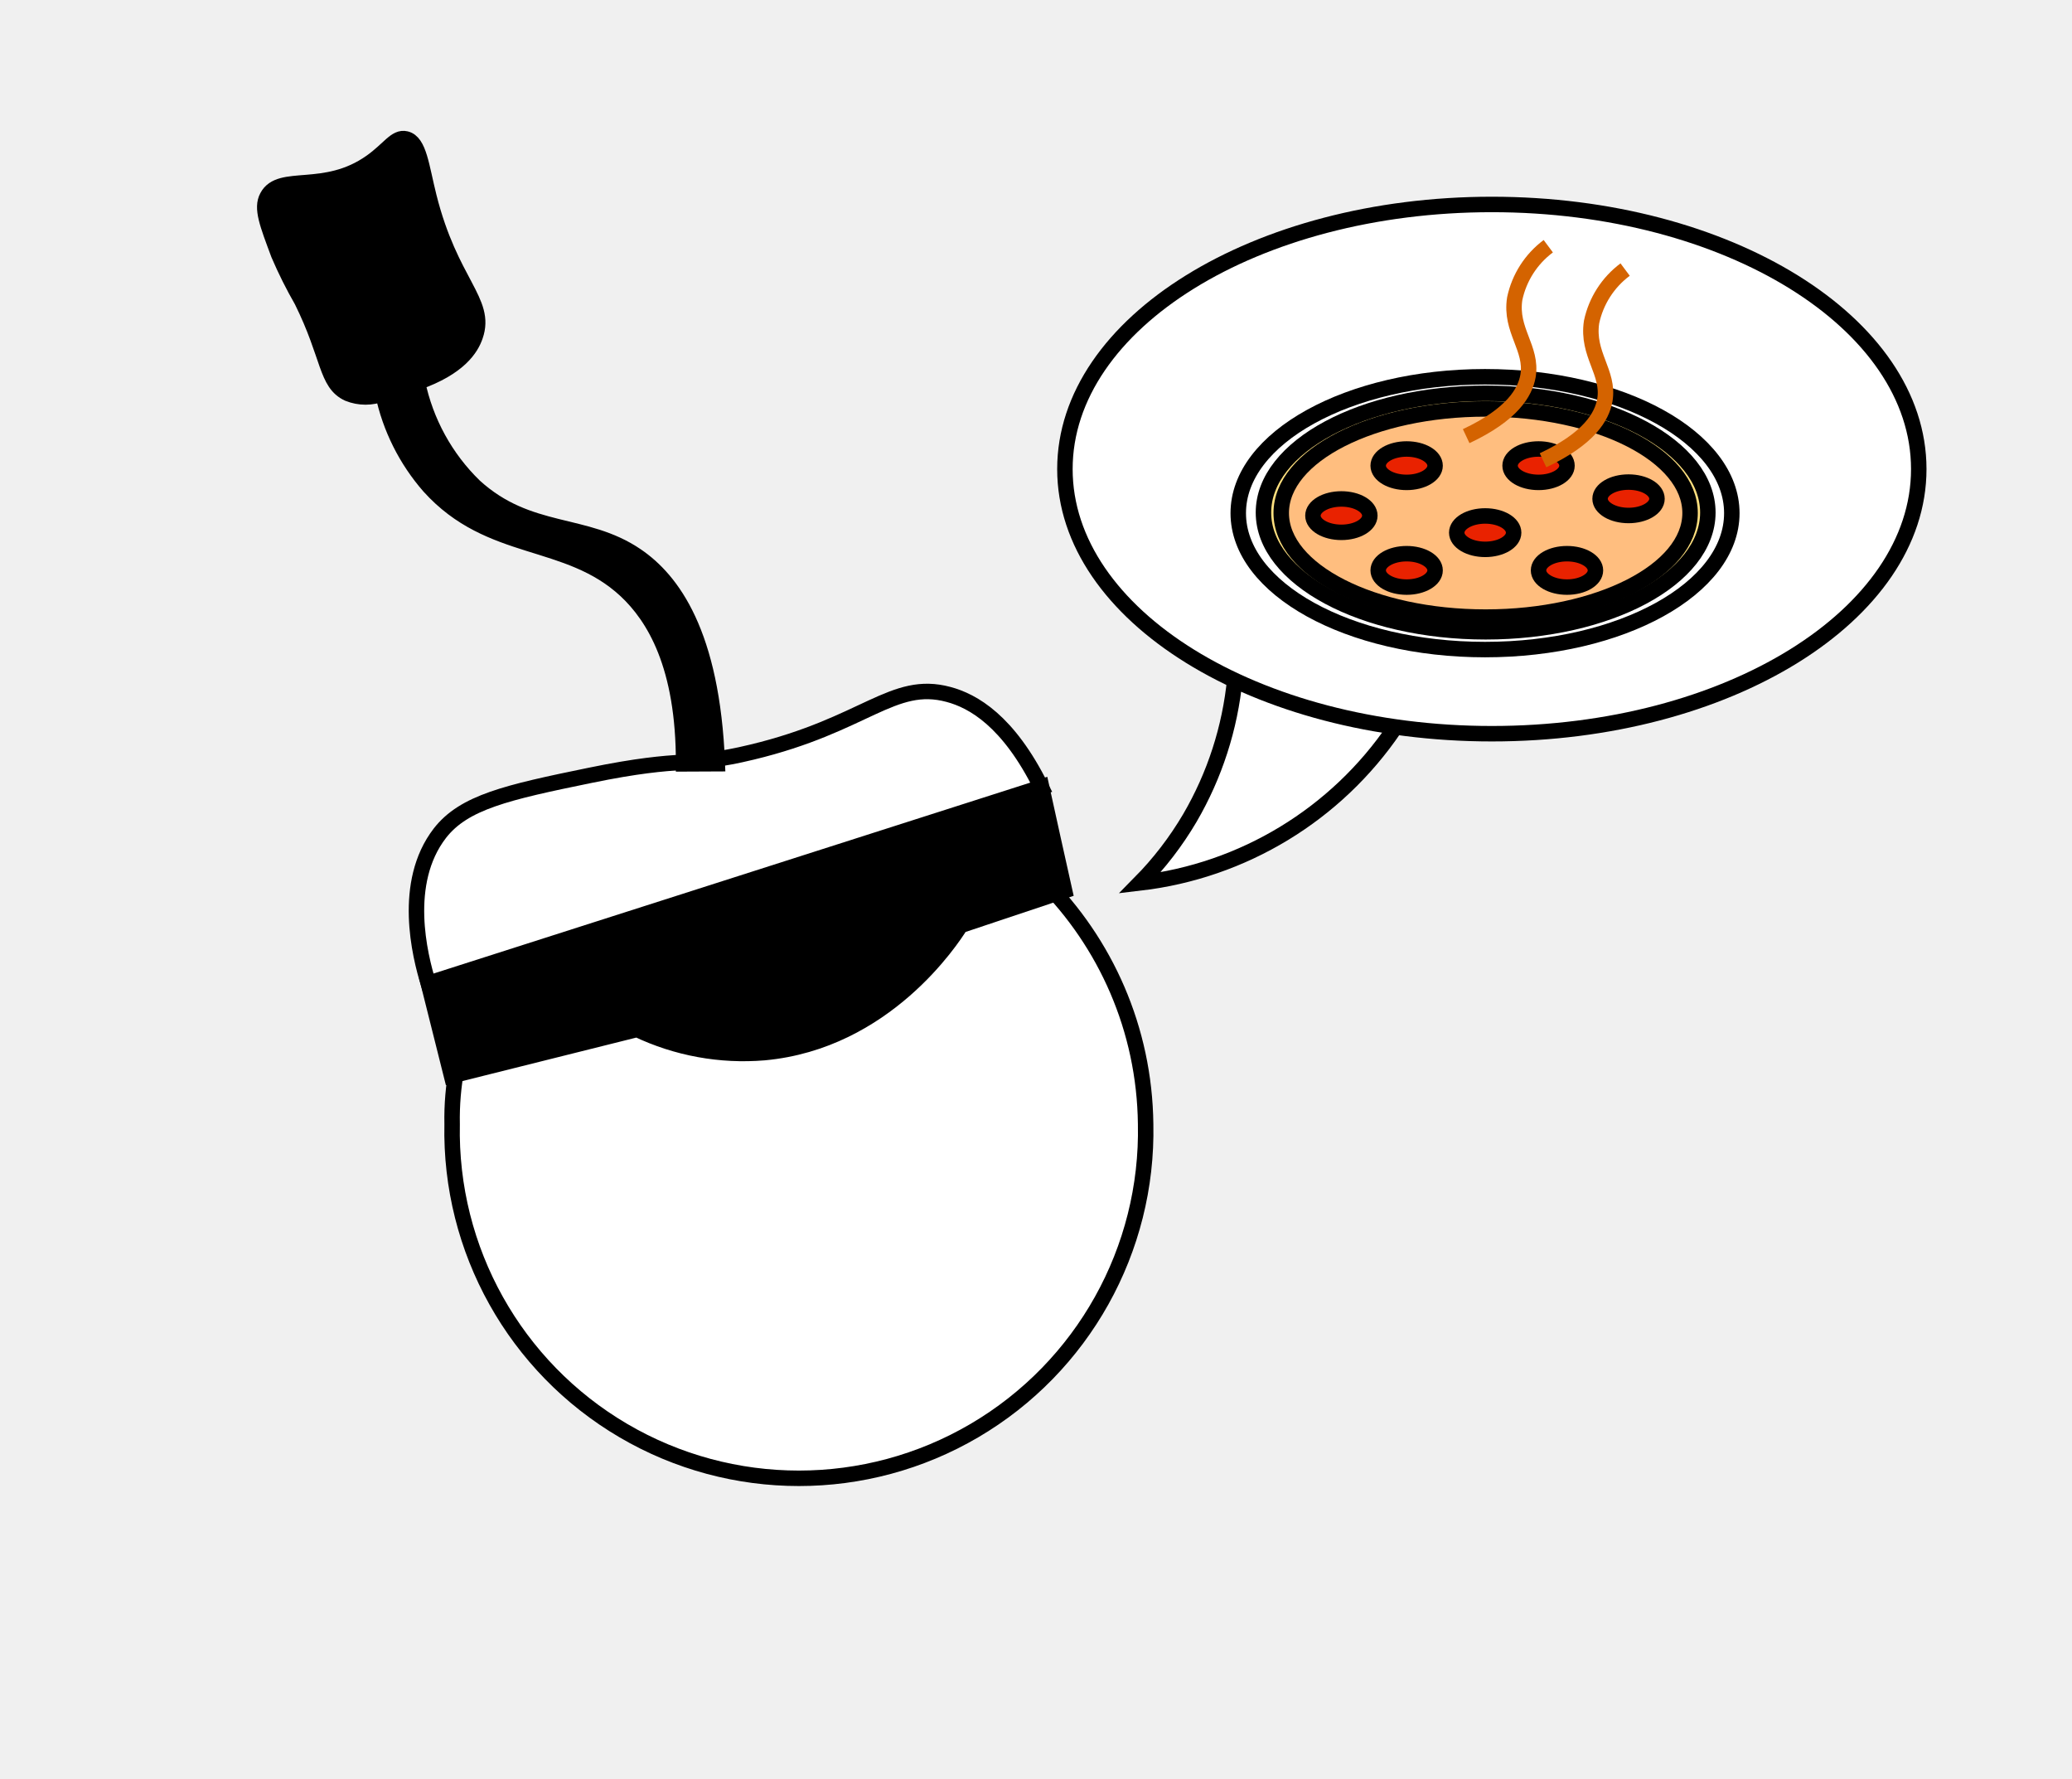
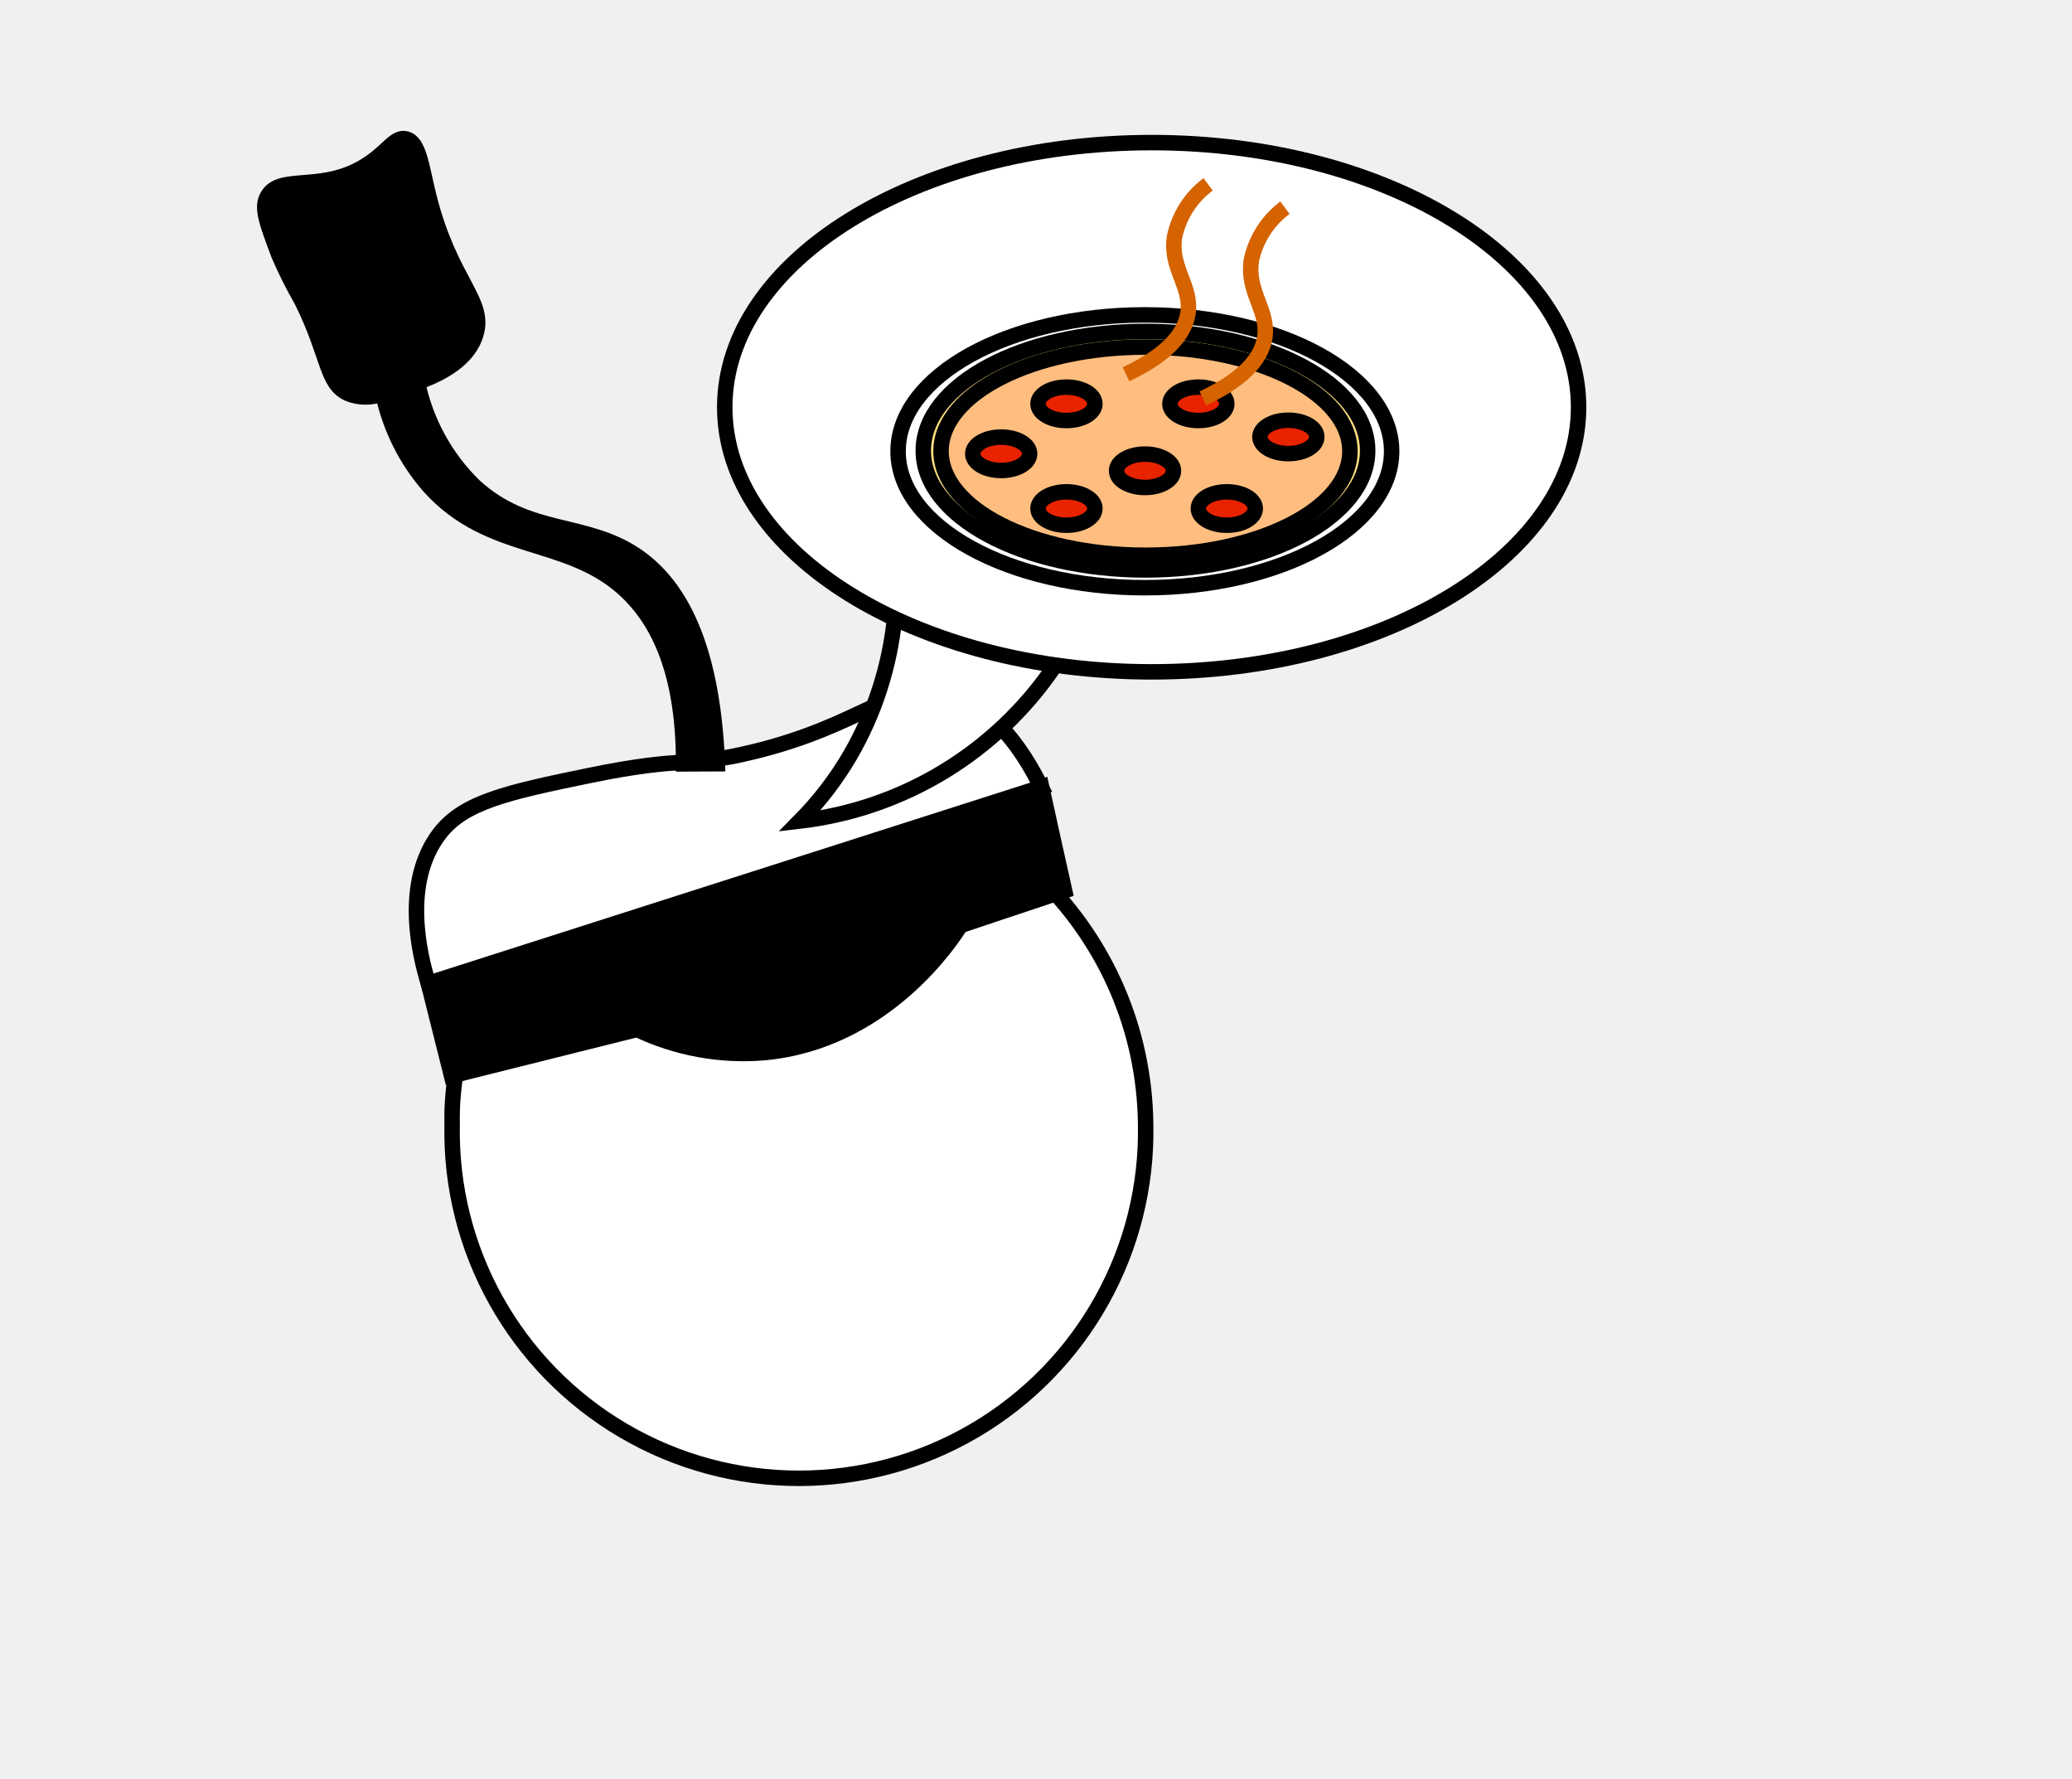
<svg xmlns="http://www.w3.org/2000/svg" viewBox="0 0 134 115">
  <defs>
    <style>.cls-1{opacity:0.5;}.cls-2{fill:#fff;}.cls-2,.cls-3,.cls-4,.cls-5,.cls-6{stroke:#000;}.cls-2,.cls-3,.cls-4,.cls-5,.cls-6,.cls-7{stroke-miterlimit:10;}.cls-4{fill:#ffe07f;}.cls-5{fill:#ffbe7f;}.cls-6{fill:#e92200;}.cls-7{fill:none;stroke:#d46300;}</style>
  </defs>
  <g id="Random_assets" data-name="Random assets">
-     <path class="cls-2" d="M79.86,43.89a22.1,22.1,0,0,1-2.91,9,21.51,21.51,0,0,1-3.23,4.2,23.15,23.15,0,0,0,16.47-10" />
    <path class="cls-2" d="M74.09,72.68a22.43,22.43,0,1,1-44.85,0A17.82,17.82,0,0,1,29.55,69c1.64-8.49,10-18.71,22.11-18.7A22.64,22.64,0,0,1,74.09,72.68Z" />
    <path class="cls-3" d="M29.2,69.56l12-3a16,16,0,0,0,8.22,1.5c7.84-.72,12.13-7.31,12.7-8.22l6.73-2.25c-.5-2.24-1-4.48-1.49-6.72L27.7,63.58Z" />
    <path class="cls-2" d="M27.7,63.58c-.55-1.79-1.73-6.5.75-9.71,1.56-2,4.3-2.63,9.72-3.74,6.18-1.27,6.3-.49,10.46-1.5,7.33-1.76,9.11-4.7,12.71-3.73,1.58.42,3.87,1.7,6,6Z" />
    <path class="cls-3" d="M46.39,49.38c-.33-8.47-2.94-11.89-5.23-13.45-3.32-2.26-6.95-1.29-10.47-4.49A13.06,13.06,0,0,1,27,24.72c2.69-.95,3.47-2.2,3.74-3,.78-2.25-1.6-3.43-3-9-.49-1.95-.63-3.54-1.49-3.74-.67-.16-1.09.67-2.25,1.49-3,2.13-5.89.67-6.72,2.25-.4.74,0,1.74.74,3.73a28.8,28.8,0,0,0,1.5,3c1.79,3.62,1.55,5.33,3,6a3,3,0,0,0,2.24,0,13.31,13.31,0,0,0,3,6c3.95,4.38,8.92,3.21,12.71,6.73,1.82,1.7,3.76,4.84,3.74,11.21Z" />
-     <ellipse class="cls-2" cx="96.48" cy="30.33" rx="27.61" ry="17.11" />
+     <path class="cls-2" d="M57.86,39.89a22.1,22.1,0,0,1-2.91,9,21.51,21.51,0,0,1-3.23,4.2,23.15,23.15,0,0,0,16.47-10" />
+     <ellipse class="cls-2" cx="74.48" cy="26.33" rx="27.61" ry="17.11" />
  </g>
  <g id="Layer_35" data-name="Layer 35">
    <g id="foodWarm_copy" data-name="foodWarm copy">
-       <ellipse class="cls-2" cx="96.04" cy="33.18" rx="15.96" ry="8.82" />
-       <ellipse class="cls-4" cx="96.08" cy="33.14" rx="14.37" ry="7.71" />
-       <ellipse class="cls-5" cx="96.08" cy="33.17" rx="13.22" ry="6.73" />
-       <ellipse class="cls-6" cx="90.97" cy="30.11" rx="1.84" ry="1.08" />
-       <ellipse class="cls-6" cx="99.5" cy="30.11" rx="1.84" ry="1.08" />
-       <ellipse class="cls-6" cx="96.05" cy="34.44" rx="1.84" ry="1.08" />
-       <ellipse class="cls-6" cx="86.75" cy="33.34" rx="1.84" ry="1.08" />
-       <ellipse class="cls-6" cx="90.97" cy="36.88" rx="1.84" ry="1.08" />
-       <ellipse class="cls-6" cx="101.34" cy="36.88" rx="1.84" ry="1.08" />
-       <ellipse class="cls-6" cx="105.32" cy="32.25" rx="1.84" ry="1.08" />
-       <path class="cls-7" d="M94.82,28.2c3-1.41,3.81-2.83,4-3.89.3-1.8-1.18-2.95-.86-5a5.7,5.7,0,0,1,2.17-3.39" />
-       <path class="cls-7" d="M99.79,29.76c3-1.41,3.81-2.83,4-3.89.3-1.8-1.18-2.95-.86-5.05a5.7,5.7,0,0,1,2.17-3.39" />
+       <ellipse class="cls-2" cx="74.04" cy="29.18" rx="15.96" ry="8.82" />
+       <ellipse class="cls-4" cx="74.08" cy="29.14" rx="14.37" ry="7.71" />
+       <ellipse class="cls-5" cx="74.08" cy="29.17" rx="13.22" ry="6.73" />
+       <ellipse class="cls-6" cx="68.97" cy="26.11" rx="1.84" ry="1.08" />
+       <ellipse class="cls-6" cx="77.5" cy="26.11" rx="1.84" ry="1.08" />
+       <ellipse class="cls-6" cx="74.05" cy="30.44" rx="1.84" ry="1.08" />
+       <ellipse class="cls-6" cx="64.75" cy="29.34" rx="1.84" ry="1.08" />
+       <ellipse class="cls-6" cx="68.97" cy="32.88" rx="1.84" ry="1.08" />
+       <ellipse class="cls-6" cx="79.34" cy="32.88" rx="1.84" ry="1.08" />
+       <ellipse class="cls-6" cx="83.32" cy="28.25" rx="1.84" ry="1.08" />
+       <path class="cls-7" d="M72.82,24.2c3-1.41,3.81-2.83,4-3.89.3-1.8-1.18-2.95-.86-5a5.7,5.7,0,0,1,2.17-3.39" />
+       <path class="cls-7" d="M77.79,25.76c3-1.41,3.81-2.83,4-3.89.3-1.8-1.18-2.95-.86-5.05a5.7,5.7,0,0,1,2.17-3.39" />
    </g>
  </g>
</svg>
